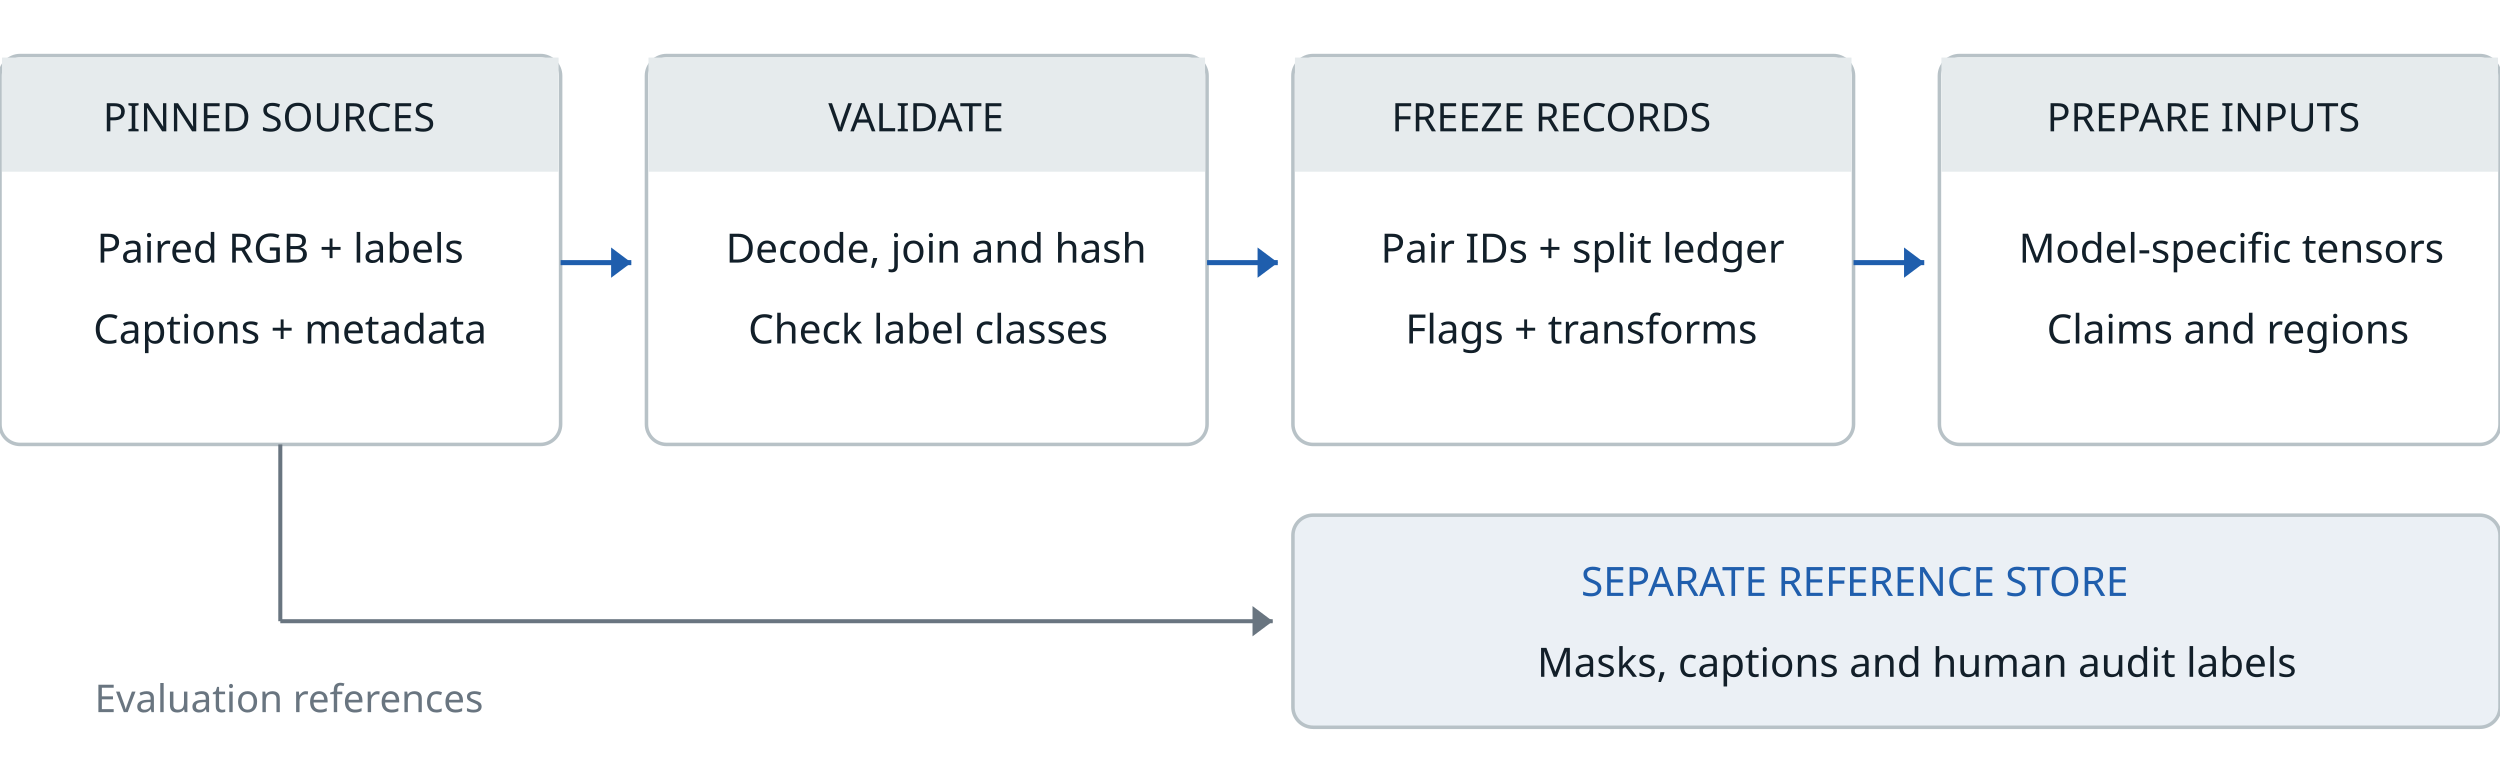
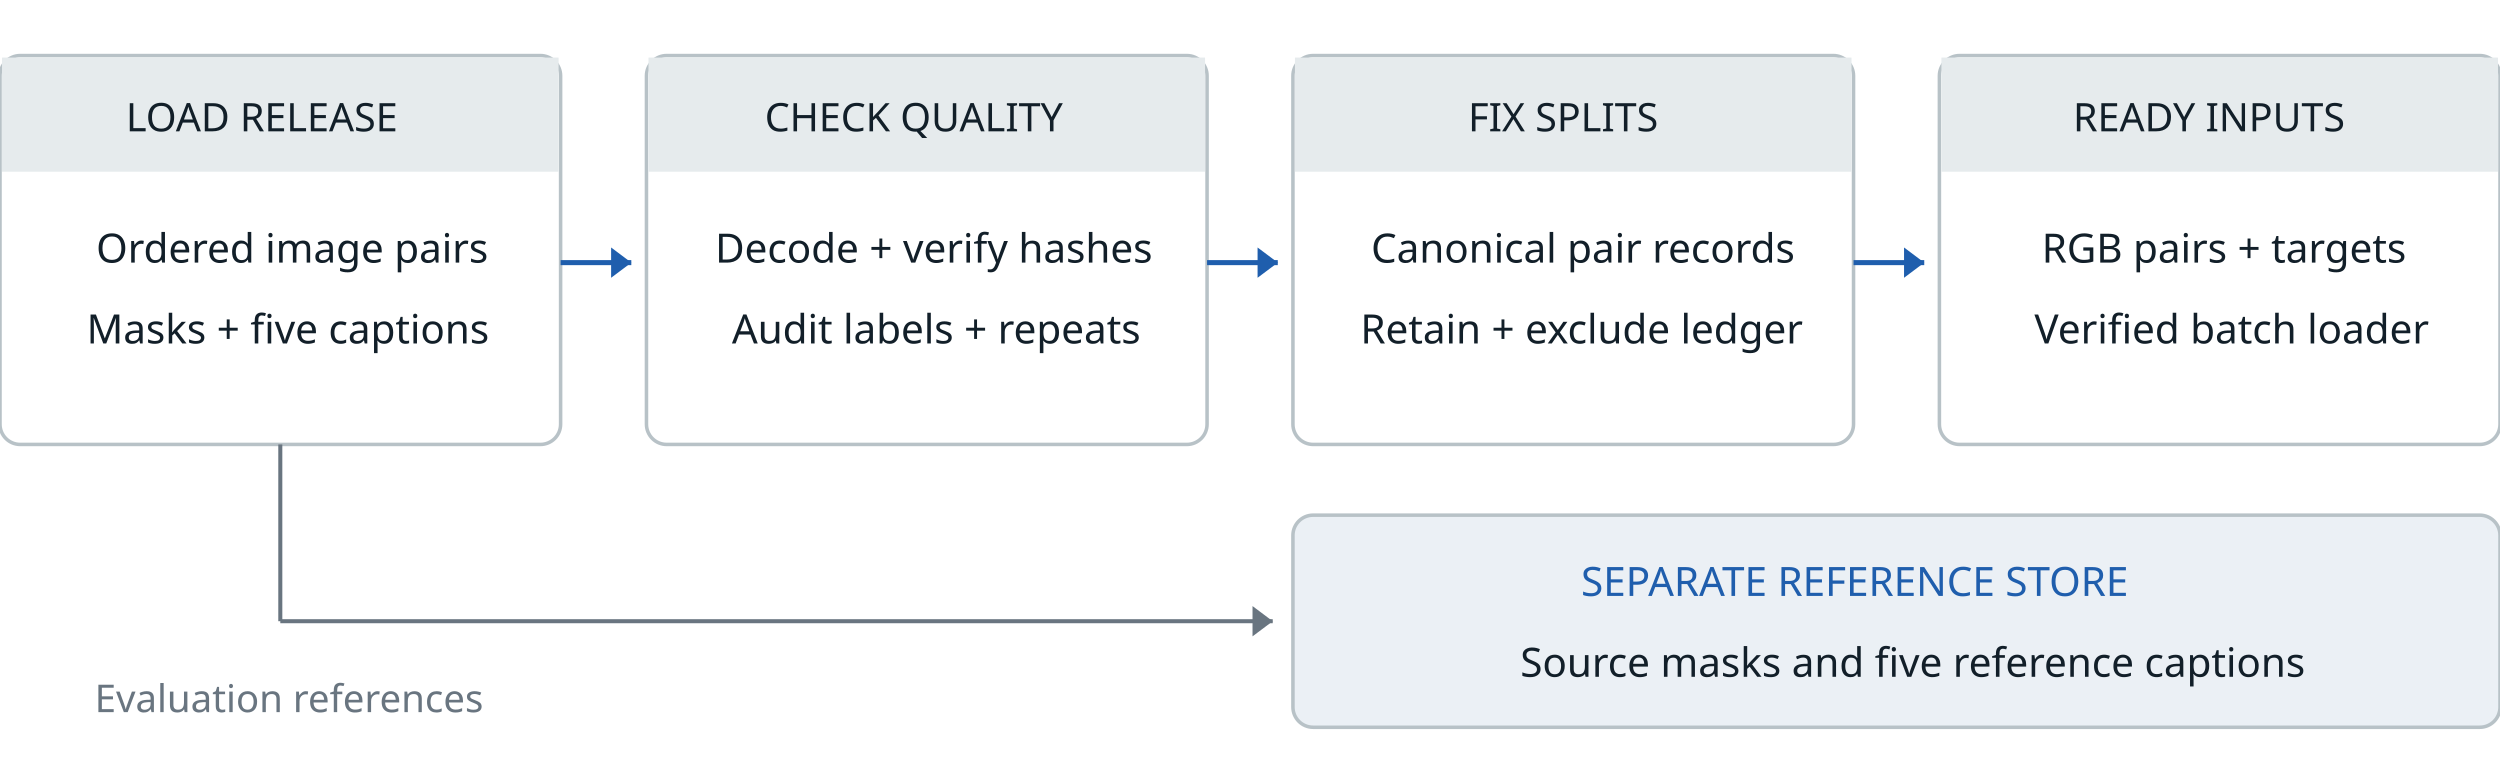
<svg xmlns="http://www.w3.org/2000/svg" width="495" height="153" preserveAspectRatio="xMinYMin meet" viewBox="0 0 495 153" version="1.0" fill-rule="evenodd">
  <clipPath id="clip">
    <rect x="0" y="0" width="495" height="153" />
  </clipPath>
  <g id="group" transform="scale(1,-1) translate(0,-153)" style="clip-path: url(#clip)">
    <g transform="">
      <rect x="0" y="65" width="111" height="77" rx="4" ry="4" style="stroke: rgb(72%,76%,78%); stroke-linecap: butt; stroke-width: 0.7; fill: rgb(100%,100%,100%); fill-rule: evenodd;" />
      <rect x="0.4" y="119" width="110.2" height="22.6" style="stroke: none; stroke-linecap: butt; stroke-width: 1; fill: rgb(90%,92%,93%); fill-rule: evenodd;" />
-       <text x="20.394" y="127" style="font-family: Studio-Bold; font-size: 7.8px;fill: rgb(7%,12%,16%); stroke:none;" transform="translate(0,254) scale(1,-1)">PINNED SOURCES</text>
-       <text x="19.148" y="101" style="font-family: Studio; font-size: 8px;fill: rgb(7%,12%,16%); stroke:none;" transform="translate(0,202) scale(1,-1)">Paired RGB + labels</text>
-       <text x="18.477" y="85" style="font-family: Studio; font-size: 8px;fill: rgb(7%,12%,16%); stroke:none;" transform="translate(0,170) scale(1,-1)">Captions + metadata</text>
+       <text x="24.947" y="127" style="font-family: Studio-Bold; font-size: 7.8px;fill: rgb(7%,12%,16%); stroke:none;" transform="translate(0,254) scale(1,-1)">LOAD RELEASE</text>
+       <text x="19.039" y="101" style="font-family: Studio; font-size: 8px;fill: rgb(7%,12%,16%); stroke:none;" transform="translate(0,202) scale(1,-1)">Ordered image pairs</text>
+       <text x="17.15" y="85" style="font-family: Studio; font-size: 8px;fill: rgb(7%,12%,16%); stroke:none;" transform="translate(0,170) scale(1,-1)">Masks + five captions</text>
      <path d="M 111,101 L 125,101 Z" style="stroke: rgb(12%,37%,68%); stroke-linecap: butt; stroke-width: 1;" />
      <polygon points="125 101, 121 104, 121 98" style="stroke: none; stroke-linecap: butt; stroke-width: 1; fill: rgb(12%,37%,68%); fill-rule: evenodd;" />
      <rect x="128" y="65" width="111" height="77" rx="4" ry="4" style="stroke: rgb(72%,76%,78%); stroke-linecap: butt; stroke-width: 0.7; fill: rgb(100%,100%,100%); fill-rule: evenodd;" />
      <rect x="128.4" y="119" width="110.2" height="22.6" style="stroke: none; stroke-linecap: butt; stroke-width: 1; fill: rgb(90%,92%,93%); fill-rule: evenodd;" />
-       <text x="164.0" y="127" style="font-family: Studio-Bold; font-size: 7.8px;fill: rgb(7%,12%,16%); stroke:none;" transform="translate(0,254) scale(1,-1)">VALIDATE</text>
-       <text x="143.693" y="101" style="font-family: Studio; font-size: 8px;fill: rgb(7%,12%,16%); stroke:none;" transform="translate(0,202) scale(1,-1)">Decode, join and hash</text>
-       <text x="148.15" y="85" style="font-family: Studio; font-size: 8px;fill: rgb(7%,12%,16%); stroke:none;" transform="translate(0,170) scale(1,-1)">Check label classes</text>
+       <text x="151.434" y="127" style="font-family: Studio-Bold; font-size: 7.8px;fill: rgb(7%,12%,16%); stroke:none;" transform="translate(0,254) scale(1,-1)">CHECK QUALITY</text>
+       <text x="141.588" y="101" style="font-family: Studio; font-size: 8px;fill: rgb(7%,12%,16%); stroke:none;" transform="translate(0,202) scale(1,-1)">Decode + verify hashes</text>
+       <text x="144.92" y="85" style="font-family: Studio; font-size: 8px;fill: rgb(7%,12%,16%); stroke:none;" transform="translate(0,170) scale(1,-1)">Audit labels + repeats</text>
      <path d="M 239,101 L 253,101 Z" style="stroke: rgb(12%,37%,68%); stroke-linecap: butt; stroke-width: 1;" />
      <polygon points="253 101, 249 104, 249 98" style="stroke: none; stroke-linecap: butt; stroke-width: 1; fill: rgb(12%,37%,68%); fill-rule: evenodd;" />
      <rect x="256" y="65" width="111" height="77" rx="4" ry="4" style="stroke: rgb(72%,76%,78%); stroke-linecap: butt; stroke-width: 0.7; fill: rgb(100%,100%,100%); fill-rule: evenodd;" />
      <rect x="256.4" y="119" width="110.2" height="22.6" style="stroke: none; stroke-linecap: butt; stroke-width: 1; fill: rgb(90%,92%,93%); fill-rule: evenodd;" />
-       <text x="275.53" y="127" style="font-family: Studio-Bold; font-size: 7.8px;fill: rgb(7%,12%,16%); stroke:none;" transform="translate(0,254) scale(1,-1)">FREEZE RECORDS</text>
-       <text x="273.373" y="101" style="font-family: Studio; font-size: 8px;fill: rgb(7%,12%,16%); stroke:none;" transform="translate(0,202) scale(1,-1)">Pair IDs + split ledger</text>
-       <text x="278.268" y="85" style="font-family: Studio; font-size: 8px;fill: rgb(7%,12%,16%); stroke:none;" transform="translate(0,170) scale(1,-1)">Flags + transforms</text>
+       <text x="290.697" y="127" style="font-family: Studio-Bold; font-size: 7.8px;fill: rgb(7%,12%,16%); stroke:none;" transform="translate(0,254) scale(1,-1)">FIX SPLITS</text>
+       <text x="271.48" y="101" style="font-family: Studio; font-size: 8px;fill: rgb(7%,12%,16%); stroke:none;" transform="translate(0,202) scale(1,-1)">Canonical pair records</text>
+       <text x="269.361" y="85" style="font-family: Studio; font-size: 8px;fill: rgb(7%,12%,16%); stroke:none;" transform="translate(0,170) scale(1,-1)">Retain + exclude ledger</text>
      <path d="M 367,101 L 381,101 Z" style="stroke: rgb(12%,37%,68%); stroke-linecap: butt; stroke-width: 1;" />
      <polygon points="381 101, 377 104, 377 98" style="stroke: none; stroke-linecap: butt; stroke-width: 1; fill: rgb(12%,37%,68%); fill-rule: evenodd;" />
      <rect x="384" y="65" width="111" height="77" rx="4" ry="4" style="stroke: rgb(72%,76%,78%); stroke-linecap: butt; stroke-width: 0.7; fill: rgb(100%,100%,100%); fill-rule: evenodd;" />
      <rect x="384.4" y="119" width="110.2" height="22.6" style="stroke: none; stroke-linecap: butt; stroke-width: 1; fill: rgb(90%,92%,93%); fill-rule: evenodd;" />
-       <text x="405.261" y="127" style="font-family: Studio-Bold; font-size: 7.8px;fill: rgb(7%,12%,16%); stroke:none;" transform="translate(0,254) scale(1,-1)">PREPARE INPUTS</text>
-       <text x="399.707" y="101" style="font-family: Studio; font-size: 8px;fill: rgb(7%,12%,16%); stroke:none;" transform="translate(0,202) scale(1,-1)">Model-specific tensors</text>
-       <text x="405.262" y="85" style="font-family: Studio; font-size: 8px;fill: rgb(7%,12%,16%); stroke:none;" transform="translate(0,170) scale(1,-1)">Claims and regions</text>
+       <text x="410.463" y="127" style="font-family: Studio-Bold; font-size: 7.8px;fill: rgb(7%,12%,16%); stroke:none;" transform="translate(0,254) scale(1,-1)">READY INPUTS</text>
+       <text x="404.264" y="101" style="font-family: Studio; font-size: 8px;fill: rgb(7%,12%,16%); stroke:none;" transform="translate(0,202) scale(1,-1)">RGB pairs + targets</text>
+       <text x="402.811" y="85" style="font-family: Studio; font-size: 8px;fill: rgb(7%,12%,16%); stroke:none;" transform="translate(0,170) scale(1,-1)">Verified batch loader</text>
      <path d="M 55.5,65 L 55.5,30 Z" style="stroke: rgb(41%,46%,50%); stroke-linecap: butt; stroke-width: 0.8;" />
      <path d="M 55.5,30 L 252,30 Z" style="stroke: rgb(41%,46%,50%); stroke-linecap: butt; stroke-width: 0.8;" />
      <polygon points="252 30, 248 33, 248 27" style="stroke: none; stroke-linecap: butt; stroke-width: 1; fill: rgb(41%,46%,50%); fill-rule: evenodd;" />
      <rect x="256" y="9" width="239" height="42" rx="4" ry="4" style="stroke: rgb(72%,76%,78%); stroke-linecap: butt; stroke-width: 0.7; fill: rgb(92%,94%,96%); fill-rule: evenodd;" />
      <text x="313.047" y="35" style="font-family: Studio-Bold; font-size: 8px;fill: rgb(12%,37%,68%); stroke:none;" transform="translate(0,70) scale(1,-1)">SEPARATE REFERENCE STORE</text>
-       <text x="304.348" y="19" style="font-family: Studio; font-size: 8px;fill: rgb(7%,12%,16%); stroke:none;" transform="translate(0,38) scale(1,-1)">Masks, captions and human audit labels</text>
+       <text x="301.018" y="19" style="font-family: Studio; font-size: 8px;fill: rgb(7%,12%,16%); stroke:none;" transform="translate(0,38) scale(1,-1)">Source masks and five reference captions</text>
      <text x="18.745" y="12" style="font-family: Studio; font-size: 7.6px;fill: rgb(41%,46%,50%); stroke:none;" transform="translate(0,24) scale(1,-1)">Evaluation references</text>
    </g>
  </g>
</svg>
